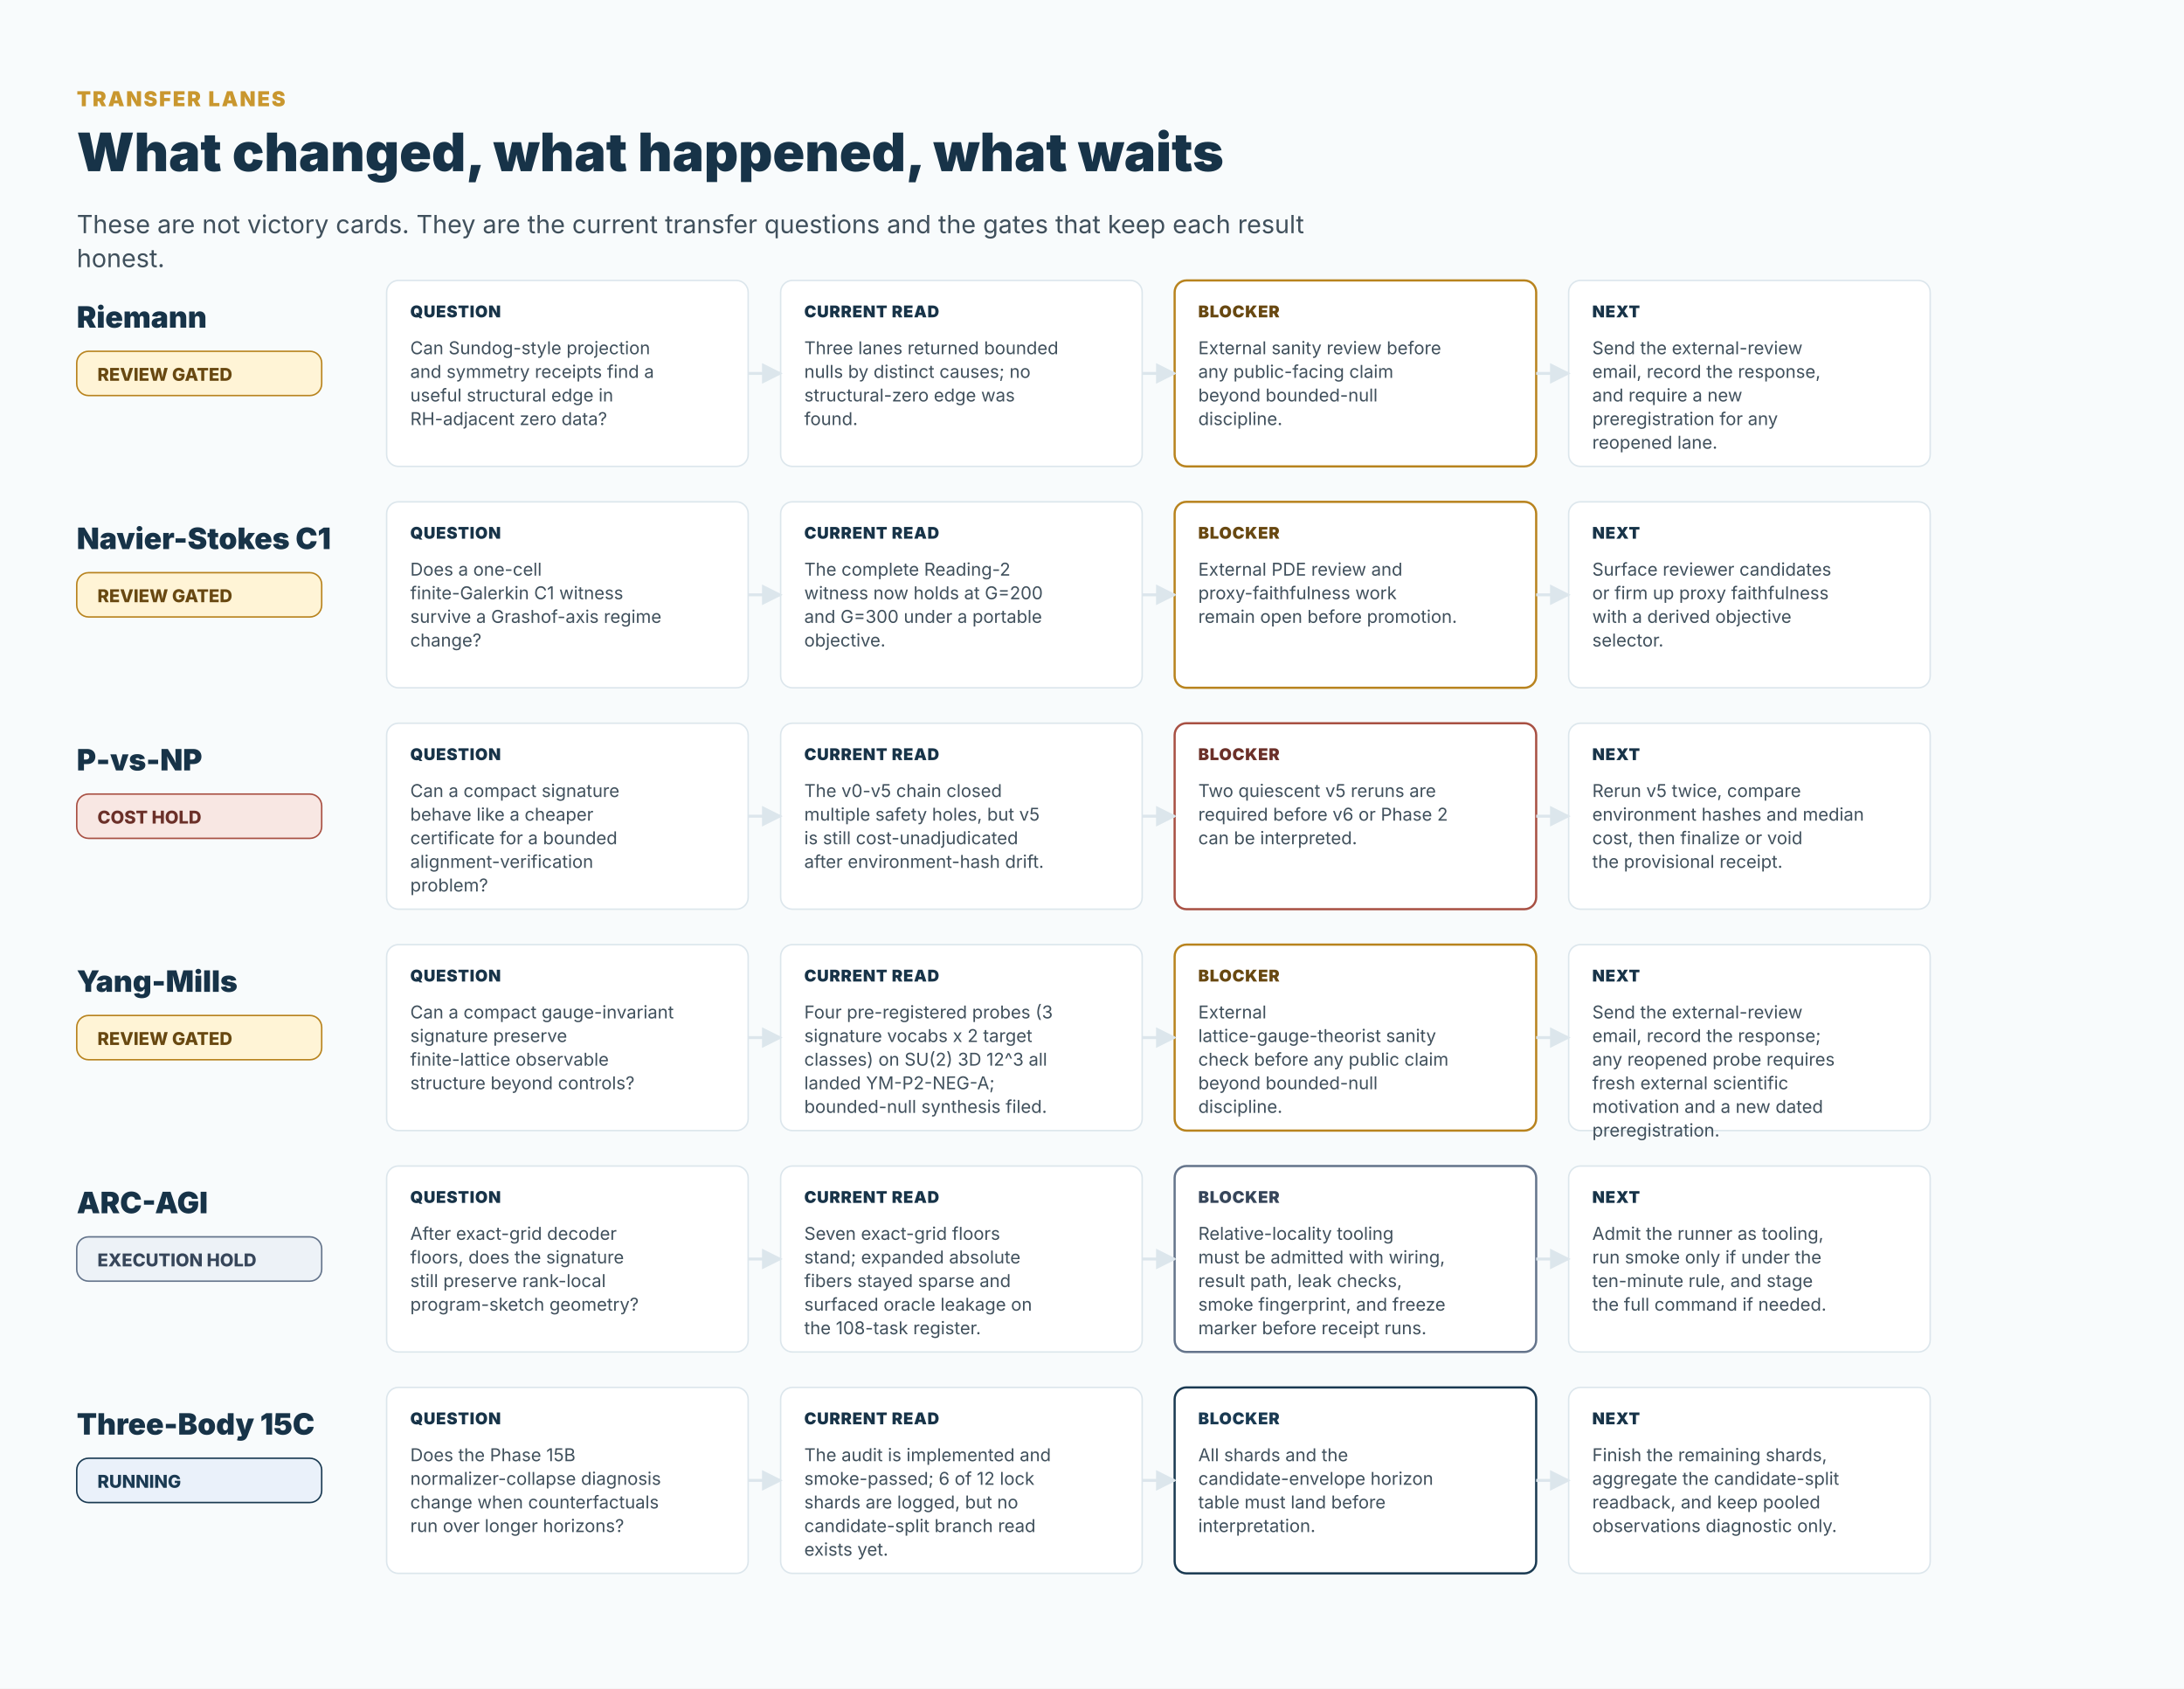
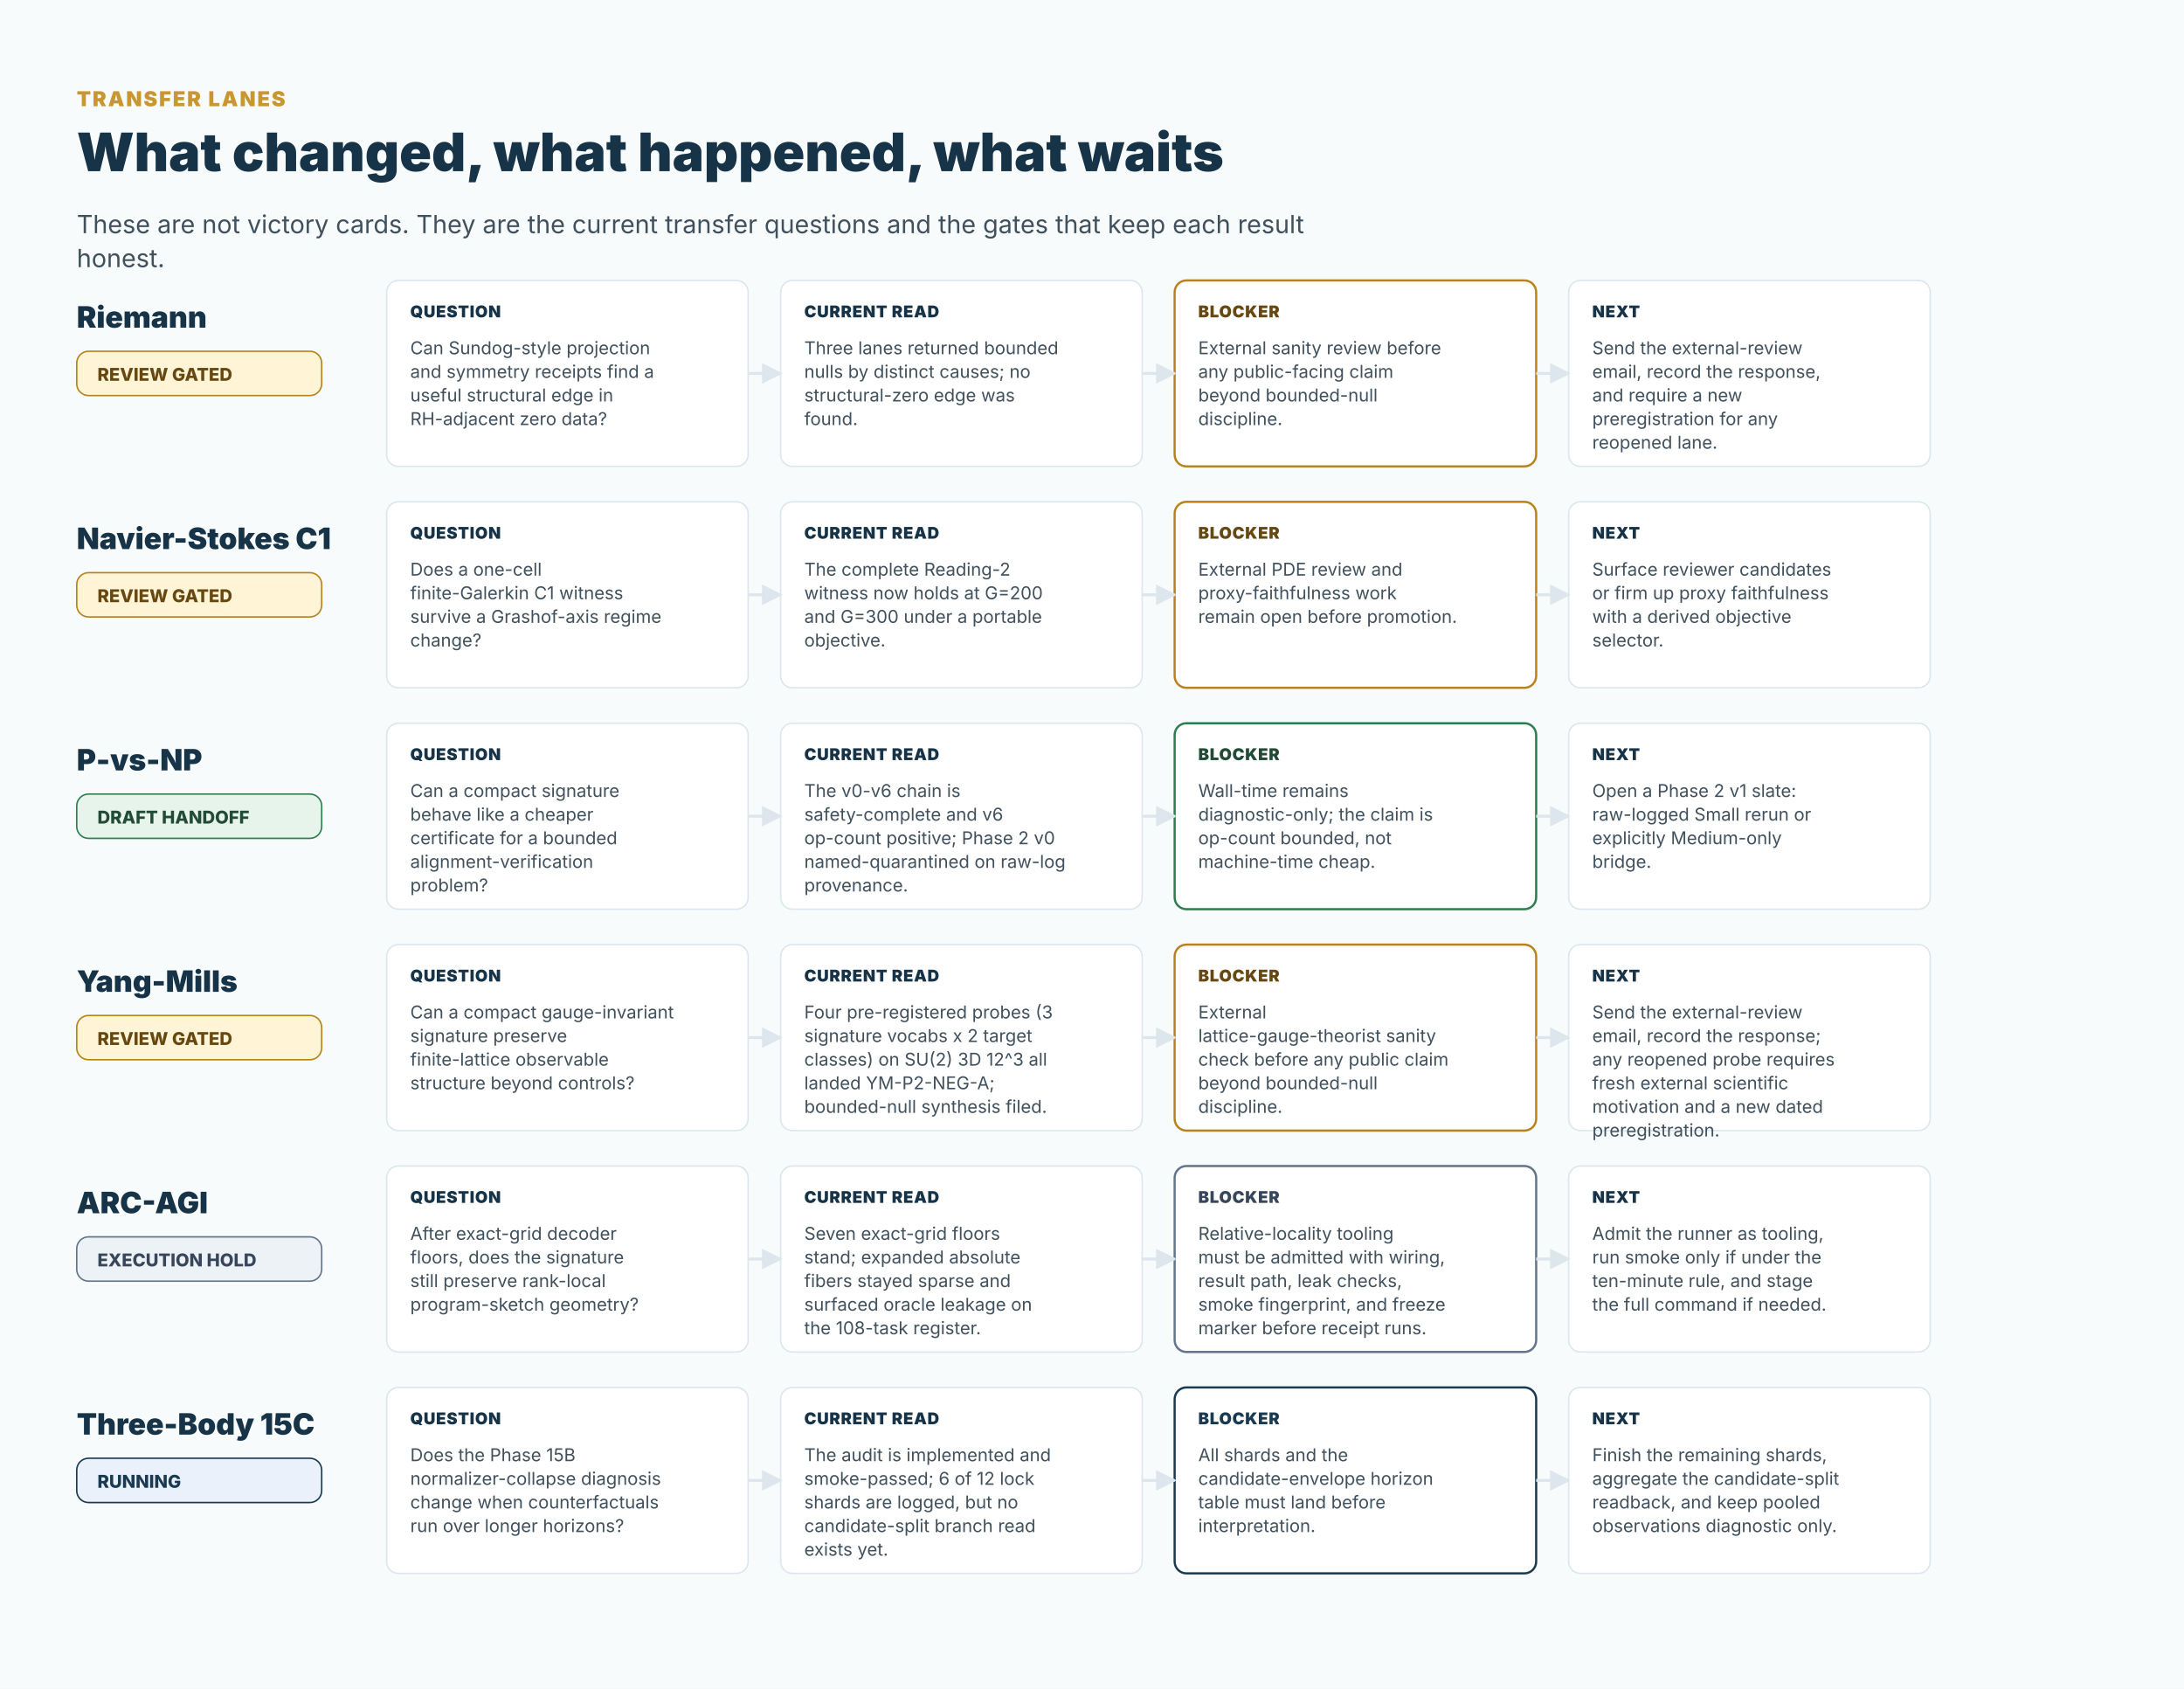
<svg xmlns="http://www.w3.org/2000/svg" viewBox="0 0 1480 1144" width="1480" height="1144" role="img" aria-labelledby="title desc">
  <rect width="1480" height="1144" fill="#F8FBFC" />
  <defs>
    <marker id="arrow" viewBox="0 0 10 10" refX="9" refY="5" markerWidth="7" markerHeight="7" orient="auto-start-reverse">
      <path d="M0,0 L10,5 L0,10 z" fill="#DCE6EC" stroke="none" />
    </marker>
  </defs>
  <text x="52" y="72" fill="#C9972F" font-family="system-ui, -apple-system, BlinkMacSystemFont, 'Segoe UI', sans-serif" font-size="14" font-weight="850" letter-spacing="0.08em">TRANSFER LANES</text>
  <text x="52" y="116" fill="#173348" font-family="system-ui, -apple-system, BlinkMacSystemFont, 'Segoe UI', sans-serif" font-size="36" font-weight="850" text-anchor="start" letter-spacing="0">
    <tspan x="52" dy="0">What changed, what happened, what waits</tspan>
  </text>
  <text x="52" y="158" fill="#40505C" font-family="system-ui, -apple-system, BlinkMacSystemFont, 'Segoe UI', sans-serif" font-size="17" font-weight="400" text-anchor="start" letter-spacing="0">
    <tspan x="52" dy="0">These are not victory cards. They are the current transfer questions and the gates that keep each result</tspan>
    <tspan x="52" dy="23">honest.</tspan>
  </text>
  <g data-project="riemann">
    <text x="52" y="222" fill="#173348" font-family="system-ui, -apple-system, BlinkMacSystemFont, 'Segoe UI', sans-serif" font-size="20" font-weight="850" letter-spacing="0">Riemann</text>
    <g>
      <rect x="52" y="238" width="166" height="30" rx="8" fill="#FFF4D6" stroke="#B8831E" stroke-width="1" />
      <text x="66" y="258" fill="#684811" font-family="system-ui, -apple-system, BlinkMacSystemFont, 'Segoe UI', sans-serif" font-size="12" font-weight="800" letter-spacing="0">REVIEW GATED</text>
    </g>
    <g>
      <rect x="262" y="190" width="245" height="126" rx="8" fill="#FFFFFF" stroke="#DCE6EC" stroke-width="1" />
      <text x="278" y="215" fill="#173348" font-family="system-ui, -apple-system, BlinkMacSystemFont, 'Segoe UI', sans-serif" font-size="11" font-weight="850" letter-spacing="0.04em">QUESTION</text>
      <text x="278" y="240" fill="#40505C" font-family="system-ui, -apple-system, BlinkMacSystemFont, 'Segoe UI', sans-serif" font-size="12" font-weight="400" text-anchor="start" letter-spacing="0">
        <tspan x="278" dy="0">Can Sundog-style projection</tspan>
        <tspan x="278" dy="16">and symmetry receipts find a</tspan>
        <tspan x="278" dy="16">useful structural edge in</tspan>
        <tspan x="278" dy="16">RH-adjacent zero data?</tspan>
      </text>
    </g>
    <g>
      <rect x="529" y="190" width="245" height="126" rx="8" fill="#FFFFFF" stroke="#DCE6EC" stroke-width="1" />
      <text x="545" y="215" fill="#173348" font-family="system-ui, -apple-system, BlinkMacSystemFont, 'Segoe UI', sans-serif" font-size="11" font-weight="850" letter-spacing="0.04em">CURRENT READ</text>
      <text x="545" y="240" fill="#40505C" font-family="system-ui, -apple-system, BlinkMacSystemFont, 'Segoe UI', sans-serif" font-size="12" font-weight="400" text-anchor="start" letter-spacing="0">
        <tspan x="545" dy="0">Three lanes returned bounded</tspan>
        <tspan x="545" dy="16">nulls by distinct causes; no</tspan>
        <tspan x="545" dy="16">structural-zero edge was</tspan>
        <tspan x="545" dy="16">found.</tspan>
      </text>
    </g>
    <g>
      <rect x="796" y="190" width="245" height="126" rx="8" fill="#FFFFFF" stroke="#B8831E" stroke-width="1.5" />
      <text x="812" y="215" fill="#684811" font-family="system-ui, -apple-system, BlinkMacSystemFont, 'Segoe UI', sans-serif" font-size="11" font-weight="850" letter-spacing="0.04em">BLOCKER</text>
      <text x="812" y="240" fill="#40505C" font-family="system-ui, -apple-system, BlinkMacSystemFont, 'Segoe UI', sans-serif" font-size="12" font-weight="400" text-anchor="start" letter-spacing="0">
        <tspan x="812" dy="0">External sanity review before</tspan>
        <tspan x="812" dy="16">any public-facing claim</tspan>
        <tspan x="812" dy="16">beyond bounded-null</tspan>
        <tspan x="812" dy="16">discipline.</tspan>
      </text>
    </g>
    <g>
      <rect x="1063" y="190" width="245" height="126" rx="8" fill="#FFFFFF" stroke="#DCE6EC" stroke-width="1" />
      <text x="1079" y="215" fill="#173348" font-family="system-ui, -apple-system, BlinkMacSystemFont, 'Segoe UI', sans-serif" font-size="11" font-weight="850" letter-spacing="0.04em">NEXT</text>
      <text x="1079" y="240" fill="#40505C" font-family="system-ui, -apple-system, BlinkMacSystemFont, 'Segoe UI', sans-serif" font-size="12" font-weight="400" text-anchor="start" letter-spacing="0">
        <tspan x="1079" dy="0">Send the external-review</tspan>
        <tspan x="1079" dy="16">email, record the response,</tspan>
        <tspan x="1079" dy="16">and require a new</tspan>
        <tspan x="1079" dy="16">preregistration for any</tspan>
        <tspan x="1079" dy="16">reopened lane.</tspan>
      </text>
    </g>
    <line x1="507" y1="253" x2="529" y2="253" stroke="#DCE6EC" stroke-width="2" marker-end="url(#arrow)" />
    <line x1="774" y1="253" x2="796" y2="253" stroke="#DCE6EC" stroke-width="2" marker-end="url(#arrow)" />
    <line x1="1041" y1="253" x2="1063" y2="253" stroke="#DCE6EC" stroke-width="2" marker-end="url(#arrow)" />
  </g>
  <g data-project="navier_stokes_c1">
    <text x="52" y="372" fill="#173348" font-family="system-ui, -apple-system, BlinkMacSystemFont, 'Segoe UI', sans-serif" font-size="20" font-weight="850" letter-spacing="0">Navier-Stokes C1</text>
    <g>
      <rect x="52" y="388" width="166" height="30" rx="8" fill="#FFF4D6" stroke="#B8831E" stroke-width="1" />
      <text x="66" y="408" fill="#684811" font-family="system-ui, -apple-system, BlinkMacSystemFont, 'Segoe UI', sans-serif" font-size="12" font-weight="800" letter-spacing="0">REVIEW GATED</text>
    </g>
    <g>
      <rect x="262" y="340" width="245" height="126" rx="8" fill="#FFFFFF" stroke="#DCE6EC" stroke-width="1" />
      <text x="278" y="365" fill="#173348" font-family="system-ui, -apple-system, BlinkMacSystemFont, 'Segoe UI', sans-serif" font-size="11" font-weight="850" letter-spacing="0.04em">QUESTION</text>
      <text x="278" y="390" fill="#40505C" font-family="system-ui, -apple-system, BlinkMacSystemFont, 'Segoe UI', sans-serif" font-size="12" font-weight="400" text-anchor="start" letter-spacing="0">
        <tspan x="278" dy="0">Does a one-cell</tspan>
        <tspan x="278" dy="16">finite-Galerkin C1 witness</tspan>
        <tspan x="278" dy="16">survive a Grashof-axis regime</tspan>
        <tspan x="278" dy="16">change?</tspan>
      </text>
    </g>
    <g>
      <rect x="529" y="340" width="245" height="126" rx="8" fill="#FFFFFF" stroke="#DCE6EC" stroke-width="1" />
      <text x="545" y="365" fill="#173348" font-family="system-ui, -apple-system, BlinkMacSystemFont, 'Segoe UI', sans-serif" font-size="11" font-weight="850" letter-spacing="0.04em">CURRENT READ</text>
      <text x="545" y="390" fill="#40505C" font-family="system-ui, -apple-system, BlinkMacSystemFont, 'Segoe UI', sans-serif" font-size="12" font-weight="400" text-anchor="start" letter-spacing="0">
        <tspan x="545" dy="0">The complete Reading-2</tspan>
        <tspan x="545" dy="16">witness now holds at G=200</tspan>
        <tspan x="545" dy="16">and G=300 under a portable</tspan>
        <tspan x="545" dy="16">objective.</tspan>
      </text>
    </g>
    <g>
      <rect x="796" y="340" width="245" height="126" rx="8" fill="#FFFFFF" stroke="#B8831E" stroke-width="1.5" />
      <text x="812" y="365" fill="#684811" font-family="system-ui, -apple-system, BlinkMacSystemFont, 'Segoe UI', sans-serif" font-size="11" font-weight="850" letter-spacing="0.04em">BLOCKER</text>
      <text x="812" y="390" fill="#40505C" font-family="system-ui, -apple-system, BlinkMacSystemFont, 'Segoe UI', sans-serif" font-size="12" font-weight="400" text-anchor="start" letter-spacing="0">
        <tspan x="812" dy="0">External PDE review and</tspan>
        <tspan x="812" dy="16">proxy-faithfulness work</tspan>
        <tspan x="812" dy="16">remain open before promotion.</tspan>
      </text>
    </g>
    <g>
      <rect x="1063" y="340" width="245" height="126" rx="8" fill="#FFFFFF" stroke="#DCE6EC" stroke-width="1" />
      <text x="1079" y="365" fill="#173348" font-family="system-ui, -apple-system, BlinkMacSystemFont, 'Segoe UI', sans-serif" font-size="11" font-weight="850" letter-spacing="0.04em">NEXT</text>
      <text x="1079" y="390" fill="#40505C" font-family="system-ui, -apple-system, BlinkMacSystemFont, 'Segoe UI', sans-serif" font-size="12" font-weight="400" text-anchor="start" letter-spacing="0">
        <tspan x="1079" dy="0">Surface reviewer candidates</tspan>
        <tspan x="1079" dy="16">or firm up proxy faithfulness</tspan>
        <tspan x="1079" dy="16">with a derived objective</tspan>
        <tspan x="1079" dy="16">selector.</tspan>
      </text>
    </g>
    <line x1="507" y1="403" x2="529" y2="403" stroke="#DCE6EC" stroke-width="2" marker-end="url(#arrow)" />
    <line x1="774" y1="403" x2="796" y2="403" stroke="#DCE6EC" stroke-width="2" marker-end="url(#arrow)" />
    <line x1="1041" y1="403" x2="1063" y2="403" stroke="#DCE6EC" stroke-width="2" marker-end="url(#arrow)" />
  </g>
  <g data-project="pvnp">
    <text x="52" y="522" fill="#173348" font-family="system-ui, -apple-system, BlinkMacSystemFont, 'Segoe UI', sans-serif" font-size="20" font-weight="850" letter-spacing="0">P-vs-NP</text>
    <g>
-       <rect x="52" y="538" width="166" height="30" rx="8" fill="#F8E7E3" stroke="#A85043" stroke-width="1" />
-       <text x="66" y="558" fill="#6B3029" font-family="system-ui, -apple-system, BlinkMacSystemFont, 'Segoe UI', sans-serif" font-size="12" font-weight="800" letter-spacing="0">COST HOLD</text>
+       <rect x="52" y="538" width="166" height="30" rx="8" fill="#E7F4EC" stroke="#2F7D4F" stroke-width="1" />
+       <text x="66" y="558" fill="#214B36" font-family="system-ui, -apple-system, BlinkMacSystemFont, 'Segoe UI', sans-serif" font-size="12" font-weight="800" letter-spacing="0">DRAFT HANDOFF</text>
    </g>
    <g>
      <rect x="262" y="490" width="245" height="126" rx="8" fill="#FFFFFF" stroke="#DCE6EC" stroke-width="1" />
      <text x="278" y="515" fill="#173348" font-family="system-ui, -apple-system, BlinkMacSystemFont, 'Segoe UI', sans-serif" font-size="11" font-weight="850" letter-spacing="0.04em">QUESTION</text>
      <text x="278" y="540" fill="#40505C" font-family="system-ui, -apple-system, BlinkMacSystemFont, 'Segoe UI', sans-serif" font-size="12" font-weight="400" text-anchor="start" letter-spacing="0">
        <tspan x="278" dy="0">Can a compact signature</tspan>
        <tspan x="278" dy="16">behave like a cheaper</tspan>
        <tspan x="278" dy="16">certificate for a bounded</tspan>
        <tspan x="278" dy="16">alignment-verification</tspan>
        <tspan x="278" dy="16">problem?</tspan>
      </text>
    </g>
    <g>
      <rect x="529" y="490" width="245" height="126" rx="8" fill="#FFFFFF" stroke="#DCE6EC" stroke-width="1" />
      <text x="545" y="515" fill="#173348" font-family="system-ui, -apple-system, BlinkMacSystemFont, 'Segoe UI', sans-serif" font-size="11" font-weight="850" letter-spacing="0.04em">CURRENT READ</text>
      <text x="545" y="540" fill="#40505C" font-family="system-ui, -apple-system, BlinkMacSystemFont, 'Segoe UI', sans-serif" font-size="12" font-weight="400" text-anchor="start" letter-spacing="0">
-         <tspan x="545" dy="0">The v0-v5 chain closed</tspan>
-         <tspan x="545" dy="16">multiple safety holes, but v5</tspan>
-         <tspan x="545" dy="16">is still cost-unadjudicated</tspan>
-         <tspan x="545" dy="16">after environment-hash drift.</tspan>
-       </text>
-     </g>
-     <g>
-       <rect x="796" y="490" width="245" height="126" rx="8" fill="#FFFFFF" stroke="#A85043" stroke-width="1.5" />
-       <text x="812" y="515" fill="#6B3029" font-family="system-ui, -apple-system, BlinkMacSystemFont, 'Segoe UI', sans-serif" font-size="11" font-weight="850" letter-spacing="0.04em">BLOCKER</text>
+         <tspan x="545" dy="0">The v0-v6 chain is</tspan>
+         <tspan x="545" dy="16">safety-complete and v6</tspan>
+         <tspan x="545" dy="16">op-count positive; Phase 2 v0</tspan>
+         <tspan x="545" dy="16">named-quarantined on raw-log</tspan>
+         <tspan x="545" dy="16">provenance.</tspan>
+       </text>
+     </g>
+     <g>
+       <rect x="796" y="490" width="245" height="126" rx="8" fill="#FFFFFF" stroke="#2F7D4F" stroke-width="1.5" />
+       <text x="812" y="515" fill="#214B36" font-family="system-ui, -apple-system, BlinkMacSystemFont, 'Segoe UI', sans-serif" font-size="11" font-weight="850" letter-spacing="0.04em">BLOCKER</text>
      <text x="812" y="540" fill="#40505C" font-family="system-ui, -apple-system, BlinkMacSystemFont, 'Segoe UI', sans-serif" font-size="12" font-weight="400" text-anchor="start" letter-spacing="0">
-         <tspan x="812" dy="0">Two quiescent v5 reruns are</tspan>
-         <tspan x="812" dy="16">required before v6 or Phase 2</tspan>
-         <tspan x="812" dy="16">can be interpreted.</tspan>
+         <tspan x="812" dy="0">Wall-time remains</tspan>
+         <tspan x="812" dy="16">diagnostic-only; the claim is</tspan>
+         <tspan x="812" dy="16">op-count bounded, not</tspan>
+         <tspan x="812" dy="16">machine-time cheap.</tspan>
      </text>
    </g>
    <g>
      <rect x="1063" y="490" width="245" height="126" rx="8" fill="#FFFFFF" stroke="#DCE6EC" stroke-width="1" />
      <text x="1079" y="515" fill="#173348" font-family="system-ui, -apple-system, BlinkMacSystemFont, 'Segoe UI', sans-serif" font-size="11" font-weight="850" letter-spacing="0.04em">NEXT</text>
      <text x="1079" y="540" fill="#40505C" font-family="system-ui, -apple-system, BlinkMacSystemFont, 'Segoe UI', sans-serif" font-size="12" font-weight="400" text-anchor="start" letter-spacing="0">
-         <tspan x="1079" dy="0">Rerun v5 twice, compare</tspan>
-         <tspan x="1079" dy="16">environment hashes and median</tspan>
-         <tspan x="1079" dy="16">cost, then finalize or void</tspan>
-         <tspan x="1079" dy="16">the provisional receipt.</tspan>
+         <tspan x="1079" dy="0">Open a Phase 2 v1 slate:</tspan>
+         <tspan x="1079" dy="16">raw-logged Small rerun or</tspan>
+         <tspan x="1079" dy="16">explicitly Medium-only</tspan>
+         <tspan x="1079" dy="16">bridge.</tspan>
      </text>
    </g>
    <line x1="507" y1="553" x2="529" y2="553" stroke="#DCE6EC" stroke-width="2" marker-end="url(#arrow)" />
    <line x1="774" y1="553" x2="796" y2="553" stroke="#DCE6EC" stroke-width="2" marker-end="url(#arrow)" />
    <line x1="1041" y1="553" x2="1063" y2="553" stroke="#DCE6EC" stroke-width="2" marker-end="url(#arrow)" />
  </g>
  <g data-project="yang_mills">
    <text x="52" y="672" fill="#173348" font-family="system-ui, -apple-system, BlinkMacSystemFont, 'Segoe UI', sans-serif" font-size="20" font-weight="850" letter-spacing="0">Yang-Mills</text>
    <g>
      <rect x="52" y="688" width="166" height="30" rx="8" fill="#FFF4D6" stroke="#B8831E" stroke-width="1" />
      <text x="66" y="708" fill="#684811" font-family="system-ui, -apple-system, BlinkMacSystemFont, 'Segoe UI', sans-serif" font-size="12" font-weight="800" letter-spacing="0">REVIEW GATED</text>
    </g>
    <g>
      <rect x="262" y="640" width="245" height="126" rx="8" fill="#FFFFFF" stroke="#DCE6EC" stroke-width="1" />
      <text x="278" y="665" fill="#173348" font-family="system-ui, -apple-system, BlinkMacSystemFont, 'Segoe UI', sans-serif" font-size="11" font-weight="850" letter-spacing="0.04em">QUESTION</text>
      <text x="278" y="690" fill="#40505C" font-family="system-ui, -apple-system, BlinkMacSystemFont, 'Segoe UI', sans-serif" font-size="12" font-weight="400" text-anchor="start" letter-spacing="0">
        <tspan x="278" dy="0">Can a compact gauge-invariant</tspan>
        <tspan x="278" dy="16">signature preserve</tspan>
        <tspan x="278" dy="16">finite-lattice observable</tspan>
        <tspan x="278" dy="16">structure beyond controls?</tspan>
      </text>
    </g>
    <g>
      <rect x="529" y="640" width="245" height="126" rx="8" fill="#FFFFFF" stroke="#DCE6EC" stroke-width="1" />
      <text x="545" y="665" fill="#173348" font-family="system-ui, -apple-system, BlinkMacSystemFont, 'Segoe UI', sans-serif" font-size="11" font-weight="850" letter-spacing="0.04em">CURRENT READ</text>
      <text x="545" y="690" fill="#40505C" font-family="system-ui, -apple-system, BlinkMacSystemFont, 'Segoe UI', sans-serif" font-size="12" font-weight="400" text-anchor="start" letter-spacing="0">
        <tspan x="545" dy="0">Four pre-registered probes (3</tspan>
        <tspan x="545" dy="16">signature vocabs x 2 target</tspan>
        <tspan x="545" dy="16">classes) on SU(2) 3D 12^3 all</tspan>
        <tspan x="545" dy="16">landed YM-P2-NEG-A;</tspan>
        <tspan x="545" dy="16">bounded-null synthesis filed.</tspan>
      </text>
    </g>
    <g>
      <rect x="796" y="640" width="245" height="126" rx="8" fill="#FFFFFF" stroke="#B8831E" stroke-width="1.5" />
      <text x="812" y="665" fill="#684811" font-family="system-ui, -apple-system, BlinkMacSystemFont, 'Segoe UI', sans-serif" font-size="11" font-weight="850" letter-spacing="0.04em">BLOCKER</text>
      <text x="812" y="690" fill="#40505C" font-family="system-ui, -apple-system, BlinkMacSystemFont, 'Segoe UI', sans-serif" font-size="12" font-weight="400" text-anchor="start" letter-spacing="0">
        <tspan x="812" dy="0">External</tspan>
        <tspan x="812" dy="16">lattice-gauge-theorist sanity</tspan>
        <tspan x="812" dy="16">check before any public claim</tspan>
        <tspan x="812" dy="16">beyond bounded-null</tspan>
        <tspan x="812" dy="16">discipline.</tspan>
      </text>
    </g>
    <g>
      <rect x="1063" y="640" width="245" height="126" rx="8" fill="#FFFFFF" stroke="#DCE6EC" stroke-width="1" />
      <text x="1079" y="665" fill="#173348" font-family="system-ui, -apple-system, BlinkMacSystemFont, 'Segoe UI', sans-serif" font-size="11" font-weight="850" letter-spacing="0.04em">NEXT</text>
      <text x="1079" y="690" fill="#40505C" font-family="system-ui, -apple-system, BlinkMacSystemFont, 'Segoe UI', sans-serif" font-size="12" font-weight="400" text-anchor="start" letter-spacing="0">
        <tspan x="1079" dy="0">Send the external-review</tspan>
        <tspan x="1079" dy="16">email, record the response;</tspan>
        <tspan x="1079" dy="16">any reopened probe requires</tspan>
        <tspan x="1079" dy="16">fresh external scientific</tspan>
        <tspan x="1079" dy="16">motivation and a new dated</tspan>
        <tspan x="1079" dy="16">preregistration.</tspan>
      </text>
    </g>
    <line x1="507" y1="703" x2="529" y2="703" stroke="#DCE6EC" stroke-width="2" marker-end="url(#arrow)" />
    <line x1="774" y1="703" x2="796" y2="703" stroke="#DCE6EC" stroke-width="2" marker-end="url(#arrow)" />
    <line x1="1041" y1="703" x2="1063" y2="703" stroke="#DCE6EC" stroke-width="2" marker-end="url(#arrow)" />
  </g>
  <g data-project="arc_agi">
    <text x="52" y="822" fill="#173348" font-family="system-ui, -apple-system, BlinkMacSystemFont, 'Segoe UI', sans-serif" font-size="20" font-weight="850" letter-spacing="0">ARC-AGI</text>
    <g>
      <rect x="52" y="838" width="166" height="30" rx="8" fill="#EDF2F7" stroke="#64748B" stroke-width="1" />
      <text x="66" y="858" fill="#37465A" font-family="system-ui, -apple-system, BlinkMacSystemFont, 'Segoe UI', sans-serif" font-size="12" font-weight="800" letter-spacing="0">EXECUTION HOLD</text>
    </g>
    <g>
      <rect x="262" y="790" width="245" height="126" rx="8" fill="#FFFFFF" stroke="#DCE6EC" stroke-width="1" />
      <text x="278" y="815" fill="#173348" font-family="system-ui, -apple-system, BlinkMacSystemFont, 'Segoe UI', sans-serif" font-size="11" font-weight="850" letter-spacing="0.04em">QUESTION</text>
      <text x="278" y="840" fill="#40505C" font-family="system-ui, -apple-system, BlinkMacSystemFont, 'Segoe UI', sans-serif" font-size="12" font-weight="400" text-anchor="start" letter-spacing="0">
        <tspan x="278" dy="0">After exact-grid decoder</tspan>
        <tspan x="278" dy="16">floors, does the signature</tspan>
        <tspan x="278" dy="16">still preserve rank-local</tspan>
        <tspan x="278" dy="16">program-sketch geometry?</tspan>
      </text>
    </g>
    <g>
      <rect x="529" y="790" width="245" height="126" rx="8" fill="#FFFFFF" stroke="#DCE6EC" stroke-width="1" />
      <text x="545" y="815" fill="#173348" font-family="system-ui, -apple-system, BlinkMacSystemFont, 'Segoe UI', sans-serif" font-size="11" font-weight="850" letter-spacing="0.04em">CURRENT READ</text>
      <text x="545" y="840" fill="#40505C" font-family="system-ui, -apple-system, BlinkMacSystemFont, 'Segoe UI', sans-serif" font-size="12" font-weight="400" text-anchor="start" letter-spacing="0">
        <tspan x="545" dy="0">Seven exact-grid floors</tspan>
        <tspan x="545" dy="16">stand; expanded absolute</tspan>
        <tspan x="545" dy="16">fibers stayed sparse and</tspan>
        <tspan x="545" dy="16">surfaced oracle leakage on</tspan>
        <tspan x="545" dy="16">the 108-task register.</tspan>
      </text>
    </g>
    <g>
      <rect x="796" y="790" width="245" height="126" rx="8" fill="#FFFFFF" stroke="#64748B" stroke-width="1.5" />
      <text x="812" y="815" fill="#37465A" font-family="system-ui, -apple-system, BlinkMacSystemFont, 'Segoe UI', sans-serif" font-size="11" font-weight="850" letter-spacing="0.04em">BLOCKER</text>
      <text x="812" y="840" fill="#40505C" font-family="system-ui, -apple-system, BlinkMacSystemFont, 'Segoe UI', sans-serif" font-size="12" font-weight="400" text-anchor="start" letter-spacing="0">
        <tspan x="812" dy="0">Relative-locality tooling</tspan>
        <tspan x="812" dy="16">must be admitted with wiring,</tspan>
        <tspan x="812" dy="16">result path, leak checks,</tspan>
        <tspan x="812" dy="16">smoke fingerprint, and freeze</tspan>
        <tspan x="812" dy="16">marker before receipt runs.</tspan>
      </text>
    </g>
    <g>
      <rect x="1063" y="790" width="245" height="126" rx="8" fill="#FFFFFF" stroke="#DCE6EC" stroke-width="1" />
      <text x="1079" y="815" fill="#173348" font-family="system-ui, -apple-system, BlinkMacSystemFont, 'Segoe UI', sans-serif" font-size="11" font-weight="850" letter-spacing="0.04em">NEXT</text>
      <text x="1079" y="840" fill="#40505C" font-family="system-ui, -apple-system, BlinkMacSystemFont, 'Segoe UI', sans-serif" font-size="12" font-weight="400" text-anchor="start" letter-spacing="0">
        <tspan x="1079" dy="0">Admit the runner as tooling,</tspan>
        <tspan x="1079" dy="16">run smoke only if under the</tspan>
        <tspan x="1079" dy="16">ten-minute rule, and stage</tspan>
        <tspan x="1079" dy="16">the full command if needed.</tspan>
      </text>
    </g>
    <line x1="507" y1="853" x2="529" y2="853" stroke="#DCE6EC" stroke-width="2" marker-end="url(#arrow)" />
    <line x1="774" y1="853" x2="796" y2="853" stroke="#DCE6EC" stroke-width="2" marker-end="url(#arrow)" />
    <line x1="1041" y1="853" x2="1063" y2="853" stroke="#DCE6EC" stroke-width="2" marker-end="url(#arrow)" />
  </g>
  <g data-project="threebody_15c">
    <text x="52" y="972" fill="#173348" font-family="system-ui, -apple-system, BlinkMacSystemFont, 'Segoe UI', sans-serif" font-size="20" font-weight="850" letter-spacing="0">Three-Body 15C</text>
    <g>
      <rect x="52" y="988" width="166" height="30" rx="8" fill="#EAF1FA" stroke="#1A3A52" stroke-width="1" />
      <text x="66" y="1008" fill="#1A3A52" font-family="system-ui, -apple-system, BlinkMacSystemFont, 'Segoe UI', sans-serif" font-size="12" font-weight="800" letter-spacing="0">RUNNING</text>
    </g>
    <g>
      <rect x="262" y="940" width="245" height="126" rx="8" fill="#FFFFFF" stroke="#DCE6EC" stroke-width="1" />
      <text x="278" y="965" fill="#173348" font-family="system-ui, -apple-system, BlinkMacSystemFont, 'Segoe UI', sans-serif" font-size="11" font-weight="850" letter-spacing="0.04em">QUESTION</text>
      <text x="278" y="990" fill="#40505C" font-family="system-ui, -apple-system, BlinkMacSystemFont, 'Segoe UI', sans-serif" font-size="12" font-weight="400" text-anchor="start" letter-spacing="0">
        <tspan x="278" dy="0">Does the Phase 15B</tspan>
        <tspan x="278" dy="16">normalizer-collapse diagnosis</tspan>
        <tspan x="278" dy="16">change when counterfactuals</tspan>
        <tspan x="278" dy="16">run over longer horizons?</tspan>
      </text>
    </g>
    <g>
      <rect x="529" y="940" width="245" height="126" rx="8" fill="#FFFFFF" stroke="#DCE6EC" stroke-width="1" />
      <text x="545" y="965" fill="#173348" font-family="system-ui, -apple-system, BlinkMacSystemFont, 'Segoe UI', sans-serif" font-size="11" font-weight="850" letter-spacing="0.04em">CURRENT READ</text>
      <text x="545" y="990" fill="#40505C" font-family="system-ui, -apple-system, BlinkMacSystemFont, 'Segoe UI', sans-serif" font-size="12" font-weight="400" text-anchor="start" letter-spacing="0">
        <tspan x="545" dy="0">The audit is implemented and</tspan>
        <tspan x="545" dy="16">smoke-passed; 6 of 12 lock</tspan>
        <tspan x="545" dy="16">shards are logged, but no</tspan>
        <tspan x="545" dy="16">candidate-split branch read</tspan>
        <tspan x="545" dy="16">exists yet.</tspan>
      </text>
    </g>
    <g>
      <rect x="796" y="940" width="245" height="126" rx="8" fill="#FFFFFF" stroke="#1A3A52" stroke-width="1.5" />
      <text x="812" y="965" fill="#1A3A52" font-family="system-ui, -apple-system, BlinkMacSystemFont, 'Segoe UI', sans-serif" font-size="11" font-weight="850" letter-spacing="0.04em">BLOCKER</text>
      <text x="812" y="990" fill="#40505C" font-family="system-ui, -apple-system, BlinkMacSystemFont, 'Segoe UI', sans-serif" font-size="12" font-weight="400" text-anchor="start" letter-spacing="0">
        <tspan x="812" dy="0">All shards and the</tspan>
        <tspan x="812" dy="16">candidate-envelope horizon</tspan>
        <tspan x="812" dy="16">table must land before</tspan>
        <tspan x="812" dy="16">interpretation.</tspan>
      </text>
    </g>
    <g>
      <rect x="1063" y="940" width="245" height="126" rx="8" fill="#FFFFFF" stroke="#DCE6EC" stroke-width="1" />
      <text x="1079" y="965" fill="#173348" font-family="system-ui, -apple-system, BlinkMacSystemFont, 'Segoe UI', sans-serif" font-size="11" font-weight="850" letter-spacing="0.04em">NEXT</text>
      <text x="1079" y="990" fill="#40505C" font-family="system-ui, -apple-system, BlinkMacSystemFont, 'Segoe UI', sans-serif" font-size="12" font-weight="400" text-anchor="start" letter-spacing="0">
        <tspan x="1079" dy="0">Finish the remaining shards,</tspan>
        <tspan x="1079" dy="16">aggregate the candidate-split</tspan>
        <tspan x="1079" dy="16">readback, and keep pooled</tspan>
        <tspan x="1079" dy="16">observations diagnostic only.</tspan>
      </text>
    </g>
    <line x1="507" y1="1003" x2="529" y2="1003" stroke="#DCE6EC" stroke-width="2" marker-end="url(#arrow)" />
    <line x1="774" y1="1003" x2="796" y2="1003" stroke="#DCE6EC" stroke-width="2" marker-end="url(#arrow)" />
    <line x1="1041" y1="1003" x2="1063" y2="1003" stroke="#DCE6EC" stroke-width="2" marker-end="url(#arrow)" />
  </g>
</svg>
